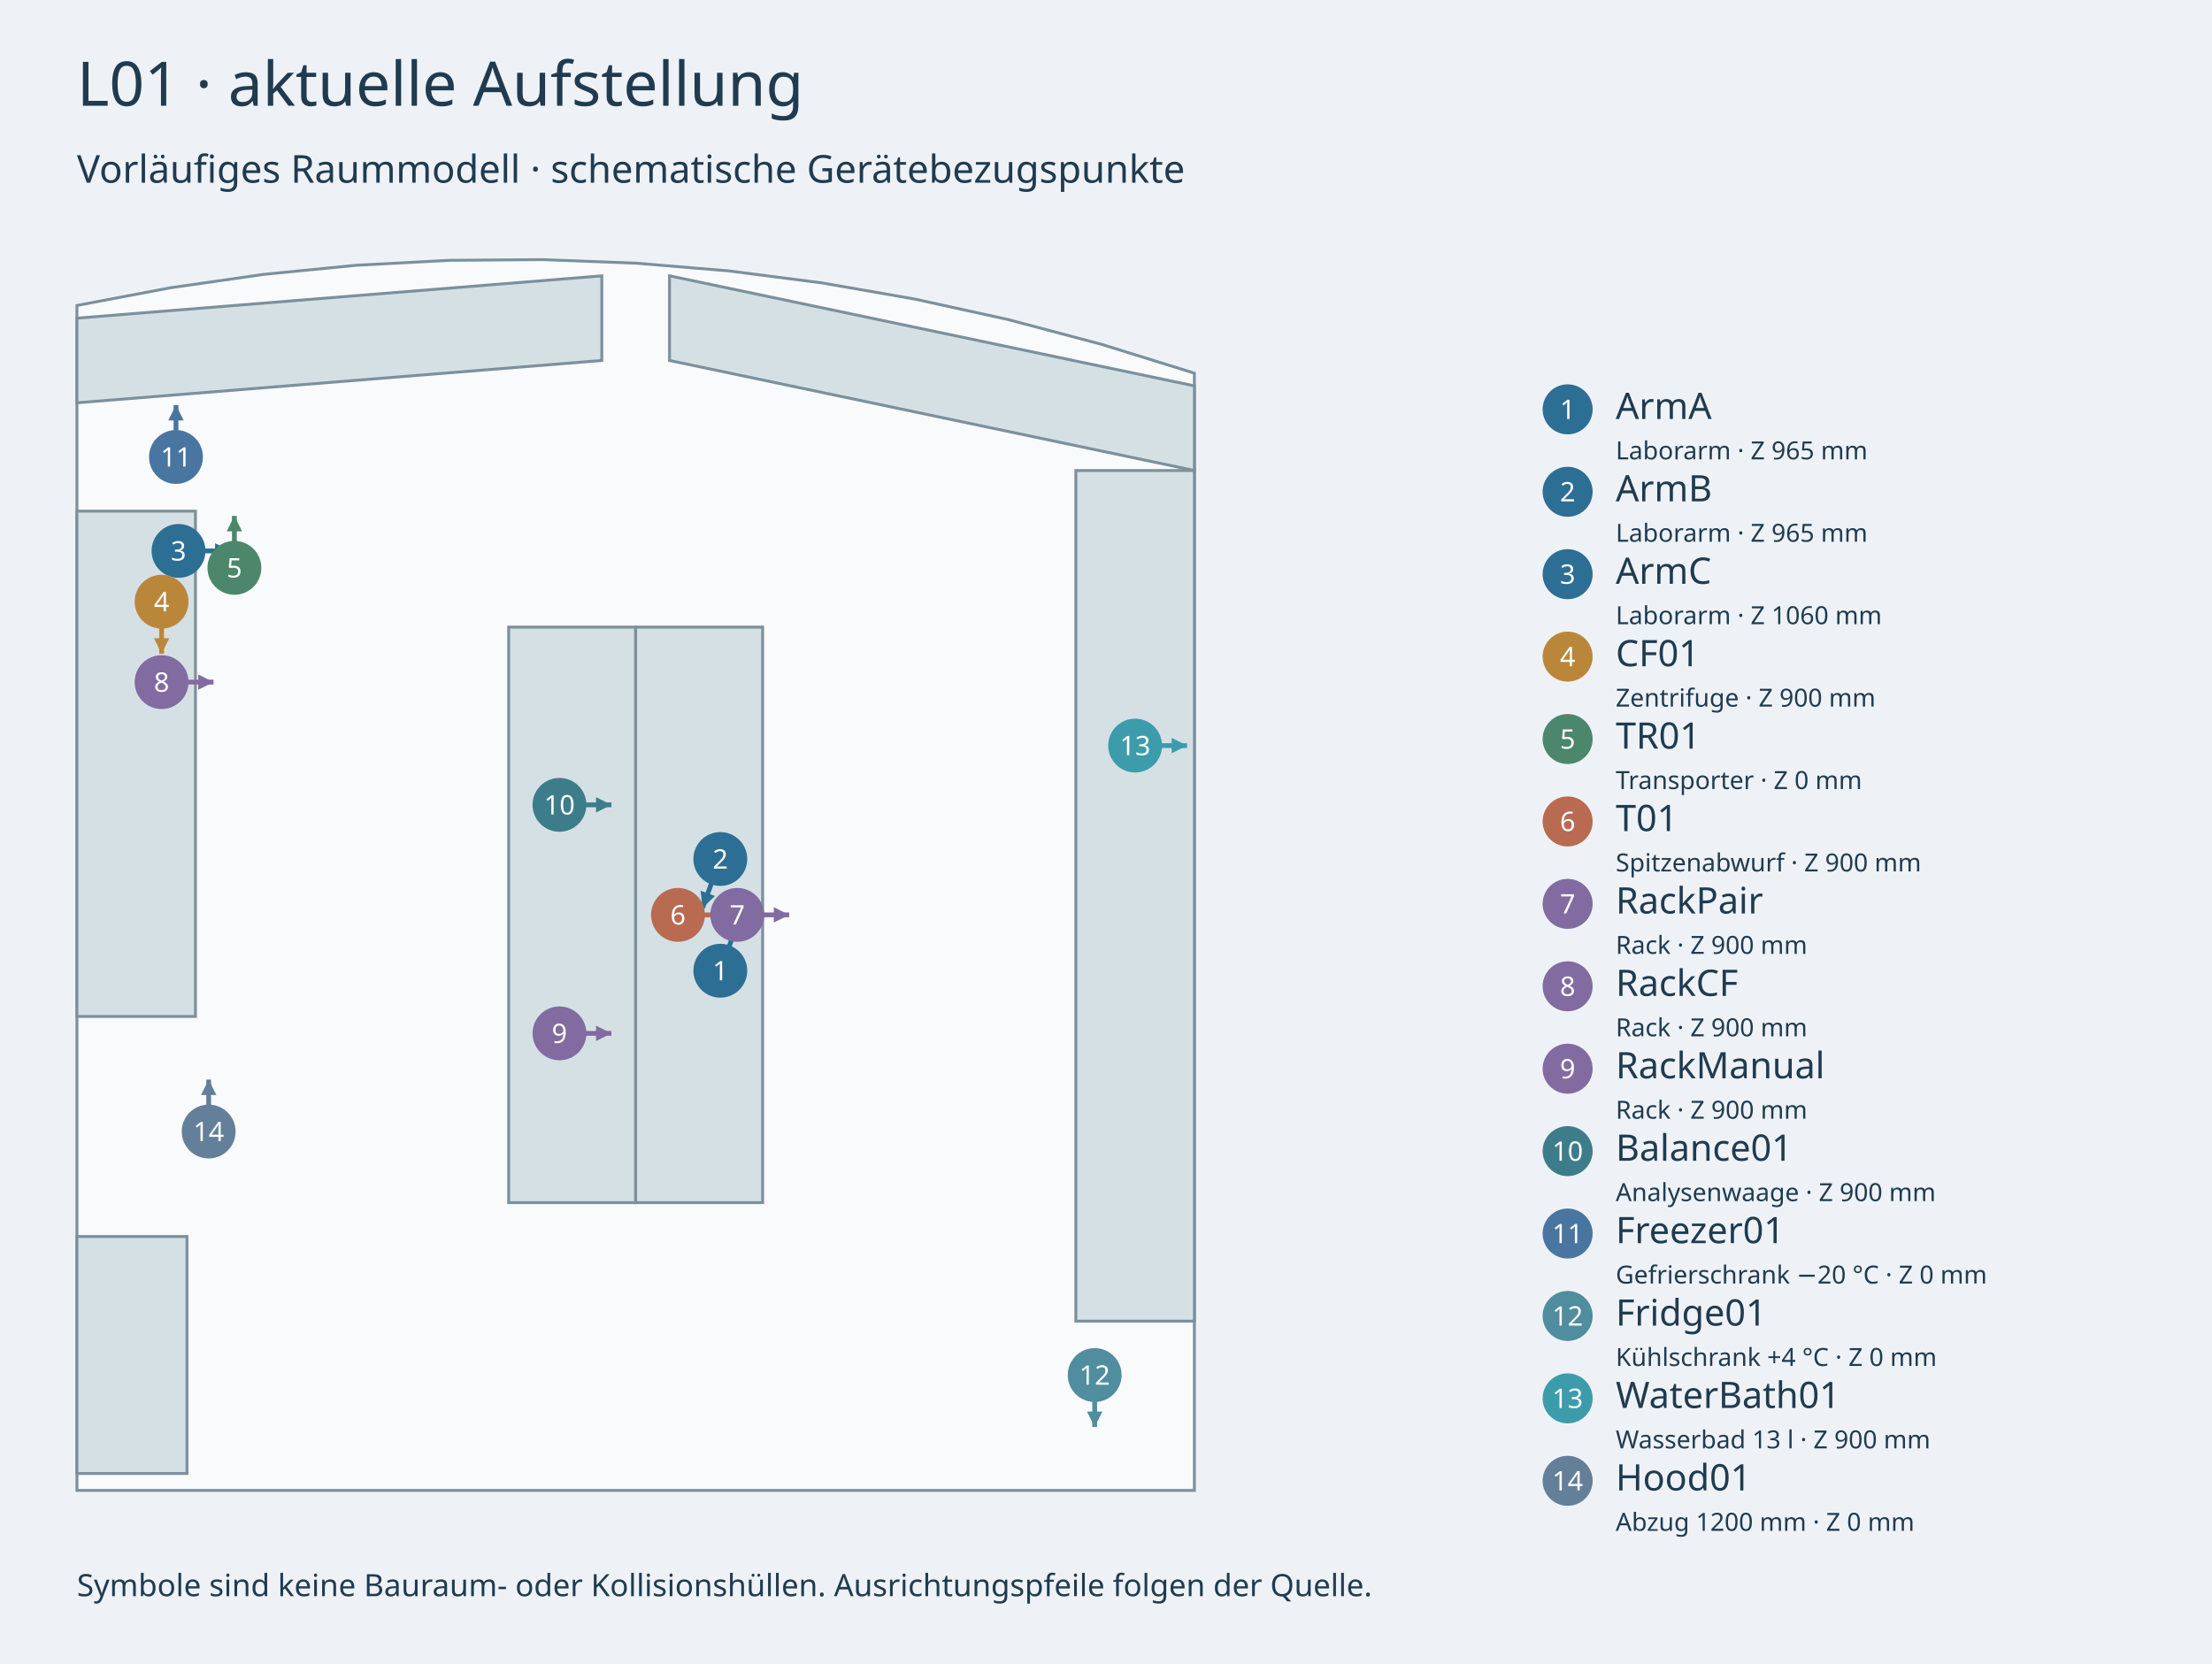
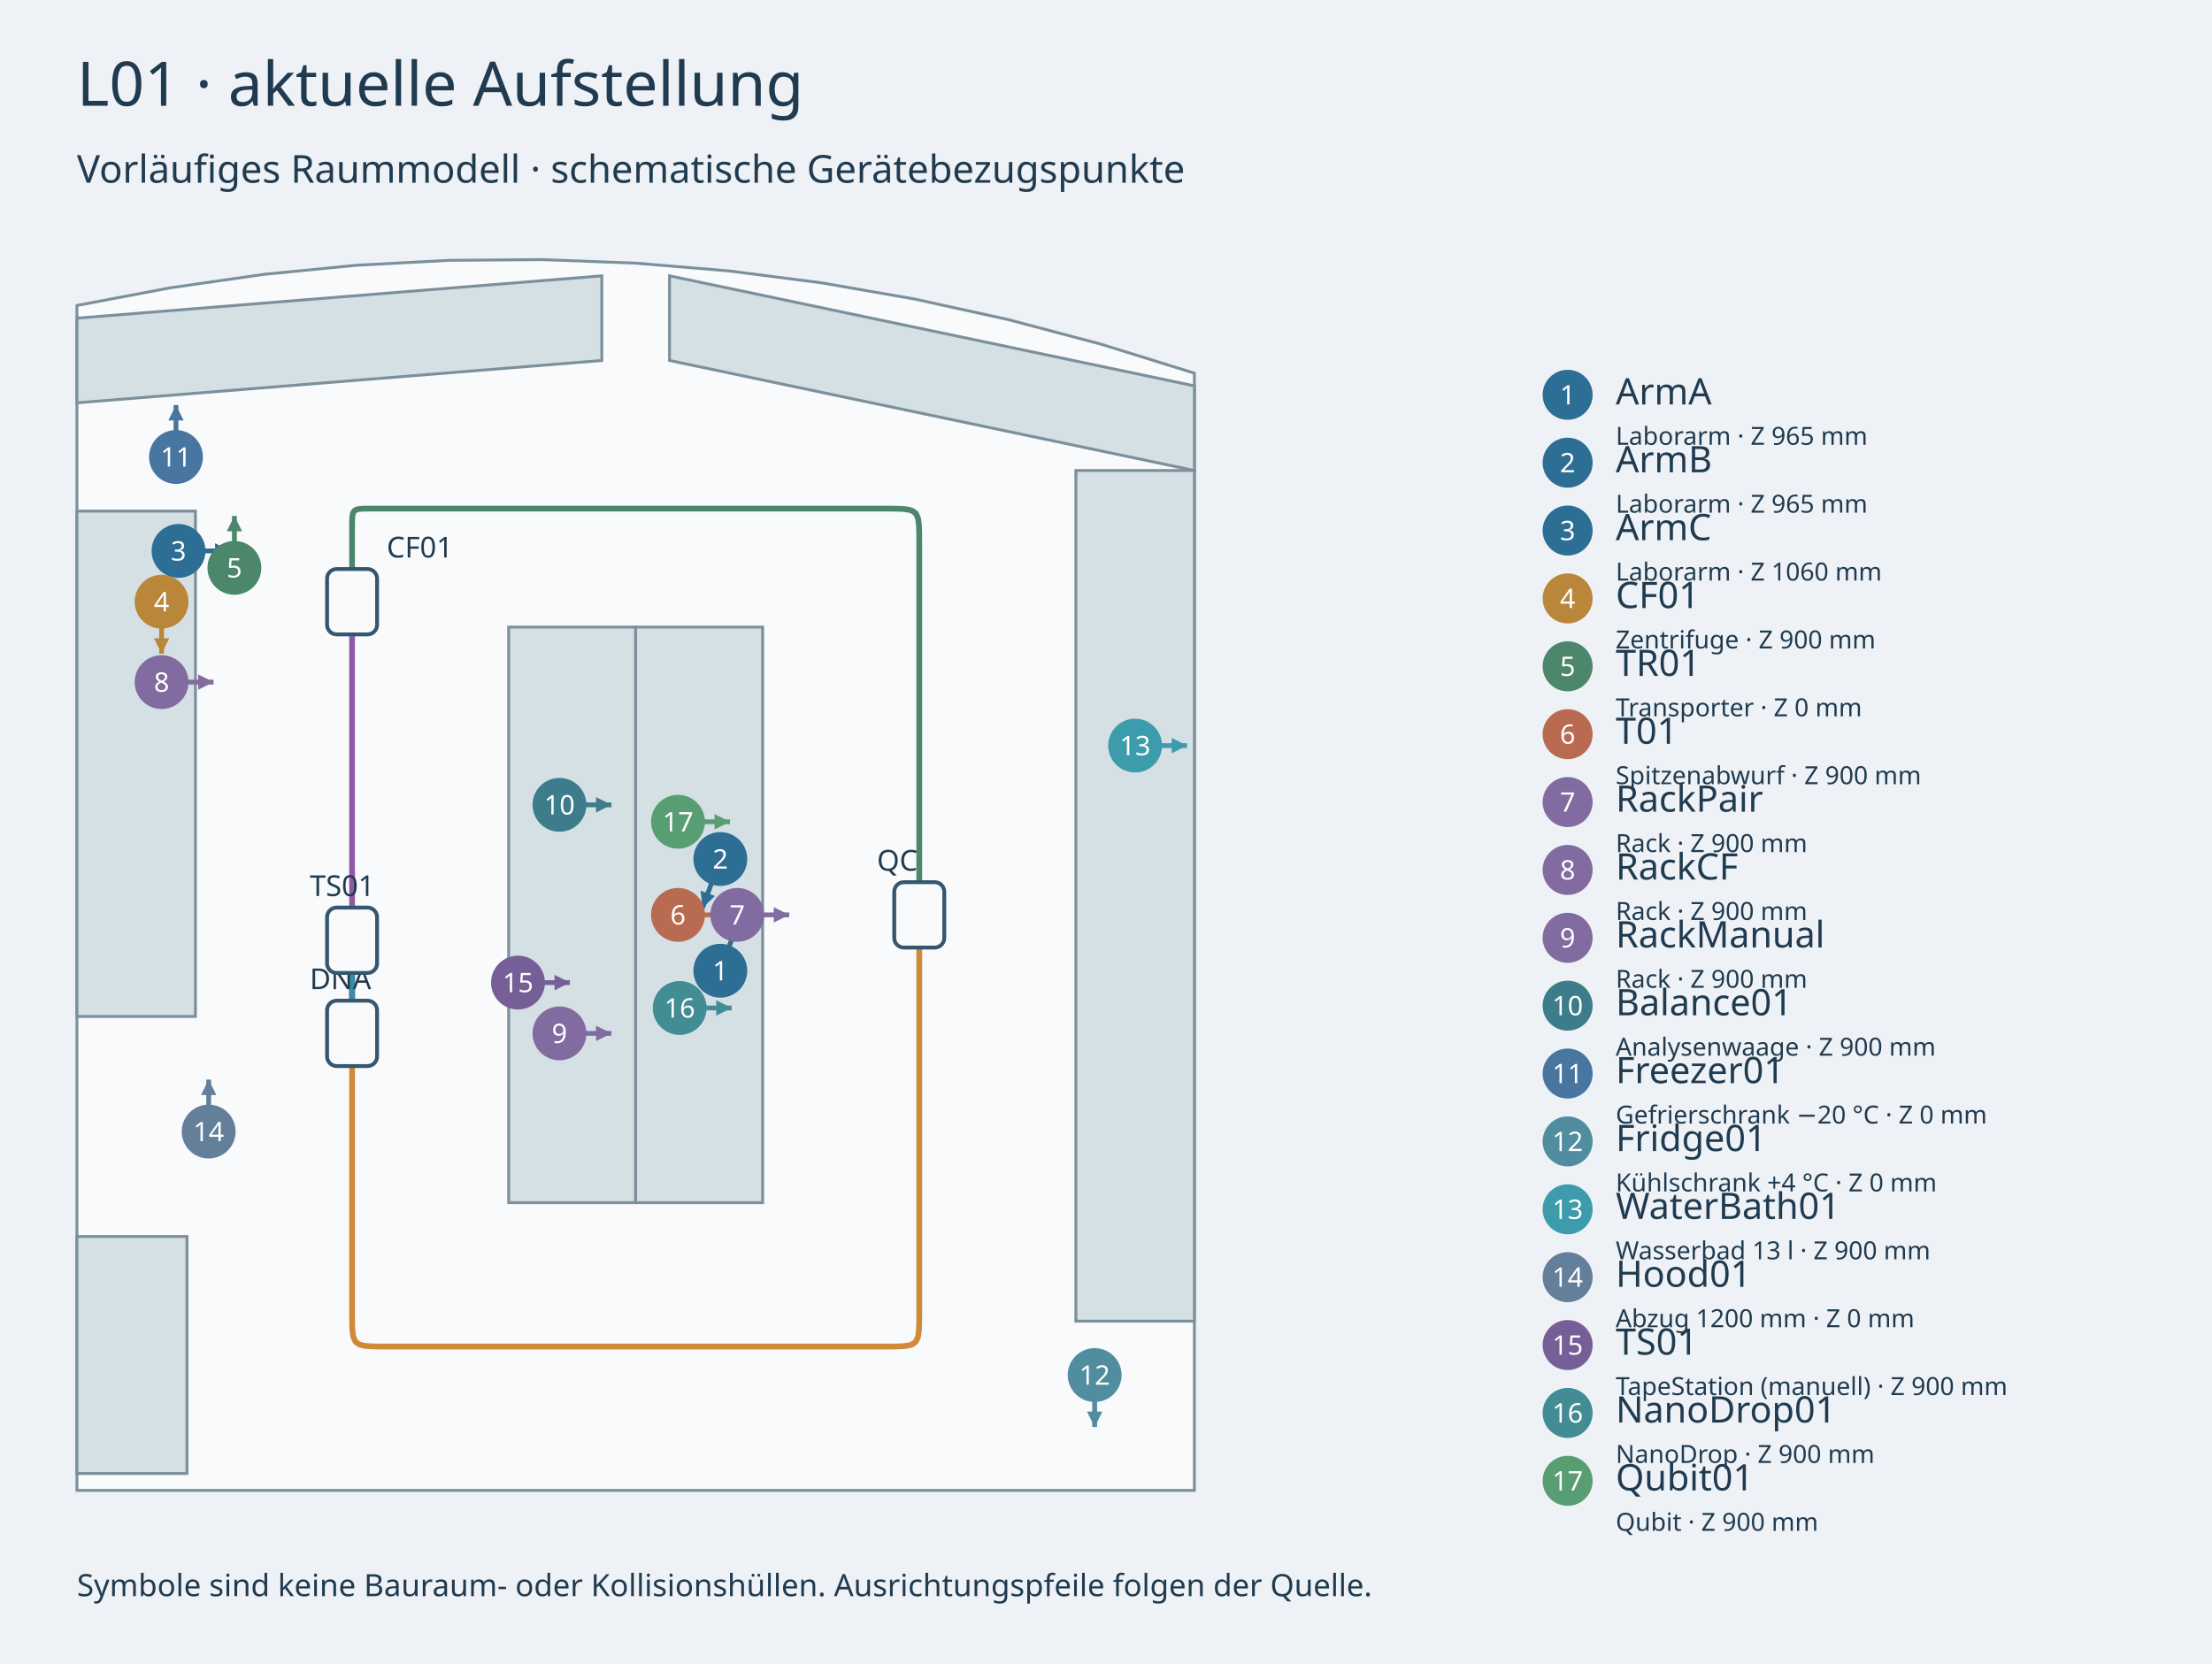
<svg xmlns="http://www.w3.org/2000/svg" width="1150" height="865" viewBox="0 0 1150 865" role="img">
  <rect width="100%" height="100%" fill="#eef2f6" />
  <g font-family="sans-serif" fill="#203b50">
    <text x="40" y="55" font-size="32">L01 · aktuelle Aufstellung</text>
    <text x="40" y="95" font-size="20">Vorläufiges Raummodell · schematische Gerätebezugspunkte</text>
    <polygon points="40,775 620.951,775 620.951,194.049 572.539,179.011 524.126,166.175 475.713,155.539 427.301,147.103 378.888,140.868 330.476,136.834 282.063,135 233.65,135.367 185.238,137.934 136.825,142.702 88.413,149.67 40,158.84" fill="#f9fafb" stroke="#7c909c" stroke-width="1.5" />
    <polygon points="40,528.536 101.616,528.536 101.616,265.787 40,265.787" fill="#d5e0e5" stroke="#7c909c" stroke-width="1.5" />
    <polygon points="559.335,686.977 620.951,686.977 620.951,244.662 559.335,244.662" fill="#d5e0e5" stroke="#7c909c" stroke-width="1.5" />
    <polygon points="264.458,625.361 330.476,625.361 330.476,326.083 264.458,326.083" fill="#d5e0e5" stroke="#7c909c" stroke-width="1.5" />
    <polygon points="330.476,625.361 396.493,625.361 396.493,326.083 330.476,326.083" fill="#d5e0e5" stroke="#7c909c" stroke-width="1.5" />
    <polygon points="40,209.453 312.871,187.447 312.871,143.436 40,165.441" fill="#d5e0e5" stroke="#7c909c" stroke-width="1.5" />
    <polygon points="348.08,187.447 620.951,244.662 620.951,200.65 348.08,143.436" fill="#d5e0e5" stroke="#7c909c" stroke-width="1.5" />
    <polygon points="40,766.198 97.215,766.198 97.215,642.966 40,642.966" fill="#d5e0e5" stroke="#7c909c" stroke-width="1.5" />
+     <polyline points="183.037,537.338 183.037,536.971 183.037,533.274 183.037,527.993 183.037,523.768 183.037,520.535 183.037,515.332 183.037,510.051 183.037,506.53 183.037,503.009 183.037,497.728 183.037,492.446 183.037,488.926 183.037,485.405 183.037,480.123 183.037,474.842 183.037,471.321 183.037,467.8 183.037,462.519 183.037,457.237 183.037,453.716 183.037,450.195 183.037,444.914 183.037,441.393 183.037,436.112 183.037,432.591 183.037,427.309 183.037,422.028 183.037,418.507 183.037,414.986 183.037,409.705 183.037,404.423 183.037,400.903 183.037,397.382 183.037,392.1 183.037,386.819 183.037,383.298 183.037,379.777 183.037,374.496 183.037,369.214 183.037,365.693 183.037,362.172 183.037,356.891 183.037,351.61 183.037,348.089 183.037,344.568 183.037,339.287 183.037,334.006 183.037,330.53 183.037,327.231 183.037,325.691 183.037,321.598 183.037,317.372 183.037,313.147 183.037,312.88" fill="none" stroke="#9159a5" stroke-width="3" />
+     <polyline points="183.037,312.88 183.037,312.513 183.037,310.928 183.037,309.608 183.037,306.967 183.037,305.911 183.037,303.535 183.037,302.214 183.037,300.806 183.037,299.309 183.037,297.728 183.037,296.076 183.037,294.371 183.037,292.631 183.037,290.874 183.037,289.113 183.037,287.353 183.037,285.593 183.037,283.832 183.037,282.072 183.037,280.311 183.037,278.551 183.037,276.79 183.037,275.031 183.039,273.291 183.049,271.613 183.086,270.052 183.178,268.657 183.359,267.466 183.669,266.499 184.149,265.755 184.829,265.22 185.731,264.864 186.858,264.649 188.196,264.536 189.713,264.486 191.363,264.47 193.09,264.467 194.847,264.467 200.128,264.467 203.649,264.467 208.931,264.467 212.452,264.467 217.733,264.467 221.254,264.467 224.775,264.467 230.056,264.467 233.577,264.467 238.858,264.467 242.379,264.467 247.661,264.467 251.182,264.467 256.463,264.467 259.984,264.467 265.265,264.467 268.786,264.467 274.068,264.467 277.589,264.467 282.87,264.467 286.391,264.467 289.912,264.467 295.193,264.467 298.714,264.467 303.995,264.467 307.516,264.467 312.798,264.467 316.319,264.467 321.6,264.467 325.121,264.467 330.402,264.467 333.923,264.467 339.205,264.467 342.726,264.467 348.007,264.467 351.528,264.467 356.809,264.467 360.33,264.467 363.851,264.467 369.132,264.467 372.653,264.467 377.935,264.467 381.456,264.467 386.737,264.467 390.258,264.467 395.539,264.467 399.06,264.467 404.342,264.467 407.862,264.467 413.144,264.467 416.665,264.467 421.946,264.467 425.467,264.467 428.988,264.467 434.269,264.467 437.79,264.467 443.072,264.467 446.593,264.467 451.874,264.467 455.395,264.467 458.913,264.467 460.66,264.468 464.068,264.481 465.697,264.501 468.723,264.602 470.092,264.703 472.489,265.058 473.505,265.337 474.395,265.699 475.811,266.721 476.348,267.399 477.122,269.118 477.382,270.165 477.708,272.621 477.798,274.016 477.887,277.085 477.904,278.729 477.913,282.156 477.914,283.907 477.914,285.666 477.914,290.947 477.914,294.468 477.914,299.75 477.914,303.27 477.914,308.552 477.914,312.073 477.914,317.354 477.914,320.875 477.914,326.156 477.914,329.677 477.914,334.959 477.914,338.48 477.914,343.761 477.914,347.282 477.914,352.563 477.914,356.084 477.914,361.366 477.914,364.887 477.914,370.168 477.914,373.689 477.914,378.97 477.914,382.491 477.914,387.772 477.914,391.293 477.914,396.575 477.914,400.096 477.914,405.377 477.914,408.898 477.914,414.179 477.914,417.7 477.914,422.982 477.914,426.503 477.914,431.784 477.914,435.305 477.914,440.586 477.914,444.107 477.914,449.389 477.914,452.909 477.914,458.143 477.914,461.437 477.914,462.973 477.914,467.055 477.914,471.266 477.914,475.245 477.914,475.722" fill="none" stroke="#4c876b" stroke-width="3" />
+     <polyline points="477.914,475.722 477.914,476.089 477.914,479.786 477.914,485.067 477.914,489.292 477.914,492.526 477.914,497.728 477.914,501.249 477.914,506.53 477.914,510.051 477.914,515.332 477.914,520.614 477.914,524.135 477.914,527.656 477.914,532.937 477.914,538.218 477.914,541.739 477.914,545.26 477.914,550.542 477.914,555.823 477.914,559.344 477.914,562.865 477.914,568.146 477.914,571.667 477.914,576.948 477.914,580.469 477.914,585.751 477.914,589.272 477.914,594.553 477.914,598.074 477.914,603.355 477.914,608.637 477.914,612.158 477.914,615.679 477.914,620.96 477.914,626.241 477.914,629.762 477.914,633.283 477.914,638.564 477.914,643.846 477.914,647.367 477.914,650.888 477.914,656.169 477.914,659.69 477.914,664.971 477.914,668.492 477.914,673.774 477.914,679.055 477.914,680.814 477.913,682.564 477.903,685.988 477.886,687.63 477.795,690.692 477.703,692.083 477.372,694.529 477.109,695.57 476.327,697.279 475.786,697.952 474.361,698.965 473.465,699.324 472.444,699.6 470.038,699.95 468.664,700.049 465.631,700.148 463.999,700.168 460.588,700.18 458.84,700.18 455.321,700.181 451.801,700.181 446.519,700.181 442.998,700.181 437.717,700.181 434.196,700.181 428.915,700.181 425.394,700.181 420.112,700.181 416.591,700.181 411.31,700.181 407.789,700.181 402.508,700.181 398.987,700.181 393.705,700.181 390.185,700.181 384.903,700.181 381.382,700.181 376.101,700.181 372.58,700.181 367.299,700.181 363.778,700.181 358.496,700.181 354.975,700.181 349.694,700.181 346.173,700.181 340.892,700.181 337.371,700.181 332.089,700.181 328.568,700.181 323.287,700.181 319.766,700.181 314.485,700.181 310.964,700.181 305.683,700.181 302.162,700.181 296.88,700.181 293.359,700.181 288.078,700.181 284.557,700.181 279.276,700.181 275.755,700.181 270.473,700.181 266.952,700.181 261.671,700.181 258.15,700.181 252.869,700.181 249.348,700.181 244.066,700.181 240.546,700.181 235.264,700.181 231.743,700.181 226.462,700.181 222.941,700.181 217.66,700.181 214.139,700.181 208.857,700.181 205.336,700.181 201.819,700.18 200.074,700.179 196.676,700.165 195.055,700.143 193.509,700.103 190.695,699.929 189.452,699.775 187.328,699.27 186.453,698.896 185.067,697.848 184.544,697.156 183.793,695.405 183.542,694.343 183.23,691.858 183.145,690.45 183.092,688.946 183.046,685.709 183.04,684.008 183.037,680.521 183.037,678.762 183.037,673.48 183.037,669.959 183.037,664.678 183.037,661.157 183.037,655.876 183.037,652.355 183.037,647.073 183.037,643.552 183.037,638.271 183.037,634.75 183.037,629.469 183.037,625.948 183.037,620.666 183.037,617.146 183.037,611.864 183.037,608.343 183.037,603.062 183.037,599.541 183.037,594.26 183.037,590.739 183.037,585.457 183.037,581.936 183.037,576.655 183.037,573.134 183.037,567.853 183.037,564.332 183.037,559.05 183.037,555.53 183.037,550.248 183.037,546.727 183.037,541.446 183.037,537.925 183.037,532.644 183.037,529.123 183.037,523.841 183.037,520.32 183.037,515.039 183.037,511.518 183.037,506.292 183.037,503.014 183.037,501.488 183.037,497.439 183.037,493.273 183.037,489.371 183.037,488.926" fill="none" stroke="#d18a37" stroke-width="3" />
+     <polyline points="183.037,488.926 183.037,489.292 183.037,491.493 183.037,493.869 183.037,495.894 183.037,498.271 183.037,500.999 183.037,502.496 183.037,504.077 183.037,505.729 183.037,507.434 183.037,510.931 183.037,512.692 183.037,516.212 183.037,517.963 183.037,519.688 183.037,522.987 183.037,524.527 183.037,527.344 183.037,529.808 183.037,532.845 183.037,535.09 183.037,537.071 183.037,537.338" fill="none" stroke="#3a8da4" stroke-width="3" />
+     <rect x="170.037" y="520.338" width="26" height="34" rx="5" fill="#f9fafb" stroke="#35566e" stroke-width="2" />
+     <text x="161.037" y="514.338" font-size="15">DNA</text>
+     <rect x="170.037" y="295.88" width="26" height="34" rx="5" fill="#f9fafb" stroke="#35566e" stroke-width="2" />
+     <text x="201.037" y="289.88" font-size="15">CF01</text>
+     <rect x="464.914" y="458.722" width="26" height="34" rx="5" fill="#f9fafb" stroke="#35566e" stroke-width="2" />
+     <text x="455.914" y="452.722" font-size="15">QC</text>
+     <rect x="170.037" y="471.926" width="26" height="34" rx="5" fill="#f9fafb" stroke="#35566e" stroke-width="2" />
+     <text x="161.037" y="465.926" font-size="15">TS01</text>
    <path d="M 374.487 504.77 L 383.722 479.398" stroke="#2d6e94" stroke-width="2.5" />
    <polygon points="383.722,479.398 384.744,488.284 377.227,485.547" fill="#2d6e94" />
    <circle cx="374.487" cy="504.77" r="14" fill="#2d6e94" />
    <text x="374.487" y="509.77" text-anchor="middle" font-size="14" fill="white">1</text>
-     <circle cx="815" cy="212.857" r="13" fill="#2d6e94" />
-     <text x="815" y="217.857" text-anchor="middle" font-size="14" fill="white">1</text>
-     <text x="840" y="217.857" font-size="19">ArmA</text>
-     <text x="840" y="238.857" font-size="13">Laborarm · Z 965 mm</text>
+     <circle cx="815" cy="205.294" r="13" fill="#2d6e94" />
+     <text x="815" y="210.294" text-anchor="middle" font-size="14" fill="white">1</text>
+     <text x="840" y="210.294" font-size="19">ArmA</text>
+     <text x="840" y="231.294" font-size="13">Laborarm · Z 965 mm</text>
    <path d="M 374.487 446.674 L 365.253 472.046" stroke="#2d6e94" stroke-width="2.5" />
    <polygon points="365.253,472.046 364.23,463.161 371.747,465.897" fill="#2d6e94" />
    <circle cx="374.487" cy="446.674" r="14" fill="#2d6e94" />
    <text x="374.487" y="451.674" text-anchor="middle" font-size="14" fill="white">2</text>
-     <circle cx="815" cy="255.714" r="13" fill="#2d6e94" />
-     <text x="815" y="260.714" text-anchor="middle" font-size="14" fill="white">2</text>
-     <text x="840" y="260.714" font-size="19">ArmB</text>
-     <text x="840" y="281.714" font-size="13">Laborarm · Z 965 mm</text>
+     <circle cx="815" cy="240.588" r="13" fill="#2d6e94" />
+     <text x="815" y="245.588" text-anchor="middle" font-size="14" fill="white">2</text>
+     <text x="840" y="245.588" font-size="19">ArmB</text>
+     <text x="840" y="266.588" font-size="13">Laborarm · Z 965 mm</text>
    <path d="M 92.814 286.473 L 119.814 286.473" stroke="#2d6e94" stroke-width="2.5" />
    <polygon points="119.814,286.473 111.814,290.473 111.814,282.473" fill="#2d6e94" />
    <circle cx="92.814" cy="286.473" r="14" fill="#2d6e94" />
    <text x="92.814" y="291.473" text-anchor="middle" font-size="14" fill="white">3</text>
-     <circle cx="815" cy="298.571" r="13" fill="#2d6e94" />
-     <text x="815" y="303.571" text-anchor="middle" font-size="14" fill="white">3</text>
-     <text x="840" y="303.571" font-size="19">ArmC</text>
-     <text x="840" y="324.571" font-size="13">Laborarm · Z 1060 mm</text>
+     <circle cx="815" cy="275.882" r="13" fill="#2d6e94" />
+     <text x="815" y="280.882" text-anchor="middle" font-size="14" fill="white">3</text>
+     <text x="840" y="280.882" font-size="19">ArmC</text>
+     <text x="840" y="301.882" font-size="13">Laborarm · Z 1060 mm</text>
    <path d="M 84.011 312.88 L 84.011 339.88" stroke="#ba873a" stroke-width="2.5" />
    <polygon points="84.011,339.88 80.011,331.88 88.011,331.88" fill="#ba873a" />
    <circle cx="84.011" cy="312.88" r="14" fill="#ba873a" />
    <text x="84.011" y="317.88" text-anchor="middle" font-size="14" fill="white">4</text>
-     <circle cx="815" cy="341.429" r="13" fill="#ba873a" />
-     <text x="815" y="346.429" text-anchor="middle" font-size="14" fill="white">4</text>
-     <text x="840" y="346.429" font-size="19">CF01</text>
-     <text x="840" y="367.429" font-size="13">Zentrifuge · Z 900 mm</text>
+     <circle cx="815" cy="311.176" r="13" fill="#ba873a" />
+     <text x="815" y="316.176" text-anchor="middle" font-size="14" fill="white">4</text>
+     <text x="840" y="316.176" font-size="19">CF01</text>
+     <text x="840" y="337.176" font-size="13">Zentrifuge · Z 900 mm</text>
    <path d="M 121.861 295.275 L 121.861 268.275" stroke="#4c876b" stroke-width="2.5" />
    <polygon points="121.861,268.275 125.861,276.275 117.861,276.275" fill="#4c876b" />
    <circle cx="121.861" cy="295.275" r="14" fill="#4c876b" />
    <text x="121.861" y="300.275" text-anchor="middle" font-size="14" fill="white">5</text>
-     <circle cx="815" cy="384.286" r="13" fill="#4c876b" />
-     <text x="815" y="389.286" text-anchor="middle" font-size="14" fill="white">5</text>
-     <text x="840" y="389.286" font-size="19">TR01</text>
-     <text x="840" y="410.286" font-size="13">Transporter · Z 0 mm</text>
+     <circle cx="815" cy="346.471" r="13" fill="#4c876b" />
+     <text x="815" y="351.471" text-anchor="middle" font-size="14" fill="white">5</text>
+     <text x="840" y="351.471" font-size="19">TR01</text>
+     <text x="840" y="372.471" font-size="13">Transporter · Z 0 mm</text>
    <path d="M 352.481 475.722 L 379.481 475.722" stroke="#b86b50" stroke-width="2.5" />
    <polygon points="379.481,475.722 371.481,479.722 371.481,471.722" fill="#b86b50" />
    <circle cx="352.481" cy="475.722" r="14" fill="#b86b50" />
    <text x="352.481" y="480.722" text-anchor="middle" font-size="14" fill="white">6</text>
-     <circle cx="815" cy="427.143" r="13" fill="#b86b50" />
-     <text x="815" y="432.143" text-anchor="middle" font-size="14" fill="white">6</text>
-     <text x="840" y="432.143" font-size="19">T01</text>
-     <text x="840" y="453.143" font-size="13">Spitzenabwurf · Z 900 mm</text>
+     <circle cx="815" cy="381.765" r="13" fill="#b86b50" />
+     <text x="815" y="386.765" text-anchor="middle" font-size="14" fill="white">6</text>
+     <text x="840" y="386.765" font-size="19">T01</text>
+     <text x="840" y="407.765" font-size="13">Spitzenabwurf · Z 900 mm</text>
    <path d="M 383.289 475.722 L 410.289 475.722" stroke="#826ba0" stroke-width="2.5" />
    <polygon points="410.289,475.722 402.289,479.722 402.289,471.722" fill="#826ba0" />
    <circle cx="383.289" cy="475.722" r="14" fill="#826ba0" />
    <text x="383.289" y="480.722" text-anchor="middle" font-size="14" fill="white">7</text>
-     <circle cx="815" cy="470.0" r="13" fill="#826ba0" />
-     <text x="815" y="475.0" text-anchor="middle" font-size="14" fill="white">7</text>
-     <text x="840" y="475.0" font-size="19">RackPair</text>
-     <text x="840" y="496.0" font-size="13">Rack · Z 900 mm</text>
+     <circle cx="815" cy="417.059" r="13" fill="#826ba0" />
+     <text x="815" y="422.059" text-anchor="middle" font-size="14" fill="white">7</text>
+     <text x="840" y="422.059" font-size="19">RackPair</text>
+     <text x="840" y="443.059" font-size="13">Rack · Z 900 mm</text>
    <path d="M 84.011 354.691 L 111.011 354.691" stroke="#826ba0" stroke-width="2.5" />
    <polygon points="111.011,354.691 103.011,358.691 103.011,350.691" fill="#826ba0" />
    <circle cx="84.011" cy="354.691" r="14" fill="#826ba0" />
    <text x="84.011" y="359.691" text-anchor="middle" font-size="14" fill="white">8</text>
-     <circle cx="815" cy="512.857" r="13" fill="#826ba0" />
-     <text x="815" y="517.857" text-anchor="middle" font-size="14" fill="white">8</text>
-     <text x="840" y="517.857" font-size="19">RackCF</text>
-     <text x="840" y="538.857" font-size="13">Rack · Z 900 mm</text>
+     <circle cx="815" cy="452.353" r="13" fill="#826ba0" />
+     <text x="815" y="457.353" text-anchor="middle" font-size="14" fill="white">8</text>
+     <text x="840" y="457.353" font-size="19">RackCF</text>
+     <text x="840" y="478.353" font-size="13">Rack · Z 900 mm</text>
    <path d="M 290.865 537.338 L 317.865 537.338" stroke="#826ba0" stroke-width="2.5" />
    <polygon points="317.865,537.338 309.865,541.338 309.865,533.338" fill="#826ba0" />
    <circle cx="290.865" cy="537.338" r="14" fill="#826ba0" />
    <text x="290.865" y="542.338" text-anchor="middle" font-size="14" fill="white">9</text>
-     <circle cx="815" cy="555.714" r="13" fill="#826ba0" />
-     <text x="815" y="560.714" text-anchor="middle" font-size="14" fill="white">9</text>
-     <text x="840" y="560.714" font-size="19">RackManual</text>
-     <text x="840" y="581.714" font-size="13">Rack · Z 900 mm</text>
+     <circle cx="815" cy="487.647" r="13" fill="#826ba0" />
+     <text x="815" y="492.647" text-anchor="middle" font-size="14" fill="white">9</text>
+     <text x="840" y="492.647" font-size="19">RackManual</text>
+     <text x="840" y="513.647" font-size="13">Rack · Z 900 mm</text>
    <path d="M 290.865 418.507 L 317.865 418.507" stroke="#3d7d8b" stroke-width="2.5" />
    <polygon points="317.865,418.507 309.865,422.507 309.865,414.507" fill="#3d7d8b" />
    <circle cx="290.865" cy="418.507" r="14" fill="#3d7d8b" />
    <text x="290.865" y="423.507" text-anchor="middle" font-size="14" fill="white">10</text>
-     <circle cx="815" cy="598.571" r="13" fill="#3d7d8b" />
-     <text x="815" y="603.571" text-anchor="middle" font-size="14" fill="white">10</text>
-     <text x="840" y="603.571" font-size="19">Balance01</text>
-     <text x="840" y="624.571" font-size="13">Analysenwaage · Z 900 mm</text>
+     <circle cx="815" cy="522.941" r="13" fill="#3d7d8b" />
+     <text x="815" y="527.941" text-anchor="middle" font-size="14" fill="white">10</text>
+     <text x="840" y="527.941" font-size="19">Balance01</text>
+     <text x="840" y="548.941" font-size="13">Analysenwaage · Z 900 mm</text>
    <path d="M 91.493 237.62 L 91.493 210.62" stroke="#4876a1" stroke-width="2.5" />
    <polygon points="91.493,210.62 95.493,218.62 87.493,218.62" fill="#4876a1" />
    <circle cx="91.493" cy="237.62" r="14" fill="#4876a1" />
    <text x="91.493" y="242.62" text-anchor="middle" font-size="14" fill="white">11</text>
-     <circle cx="815" cy="641.429" r="13" fill="#4876a1" />
-     <text x="815" y="646.429" text-anchor="middle" font-size="14" fill="white">11</text>
-     <text x="840" y="646.429" font-size="19">Freezer01</text>
-     <text x="840" y="667.429" font-size="13">Gefrierschrank −20 °C · Z 0 mm</text>
+     <circle cx="815" cy="558.235" r="13" fill="#4876a1" />
+     <text x="815" y="563.235" text-anchor="middle" font-size="14" fill="white">11</text>
+     <text x="840" y="563.235" font-size="19">Freezer01</text>
+     <text x="840" y="584.235" font-size="13">Gefrierschrank −20 °C · Z 0 mm</text>
    <path d="M 569.106 715.012 L 569.106 742.012" stroke="#508d9e" stroke-width="2.5" />
    <polygon points="569.106,742.012 565.106,734.012 573.106,734.012" fill="#508d9e" />
    <circle cx="569.106" cy="715.012" r="14" fill="#508d9e" />
    <text x="569.106" y="720.012" text-anchor="middle" font-size="14" fill="white">12</text>
-     <circle cx="815" cy="684.286" r="13" fill="#508d9e" />
-     <text x="815" y="689.286" text-anchor="middle" font-size="14" fill="white">12</text>
-     <text x="840" y="689.286" font-size="19">Fridge01</text>
-     <text x="840" y="710.286" font-size="13">Kühlschrank +4 °C · Z 0 mm</text>
+     <circle cx="815" cy="593.529" r="13" fill="#508d9e" />
+     <text x="815" y="598.529" text-anchor="middle" font-size="14" fill="white">12</text>
+     <text x="840" y="598.529" font-size="19">Fridge01</text>
+     <text x="840" y="619.529" font-size="13">Kühlschrank +4 °C · Z 0 mm</text>
    <path d="M 590.143 387.699 L 617.143 387.699" stroke="#3d9cab" stroke-width="2.5" />
    <polygon points="617.143,387.699 609.143,391.699 609.143,383.699" fill="#3d9cab" />
    <circle cx="590.143" cy="387.699" r="14" fill="#3d9cab" />
    <text x="590.143" y="392.699" text-anchor="middle" font-size="14" fill="white">13</text>
-     <circle cx="815" cy="727.143" r="13" fill="#3d9cab" />
-     <text x="815" y="732.143" text-anchor="middle" font-size="14" fill="white">13</text>
-     <text x="840" y="732.143" font-size="19">WaterBath01</text>
-     <text x="840" y="753.143" font-size="13">Wasserbad 13 l · Z 900 mm</text>
+     <circle cx="815" cy="628.824" r="13" fill="#3d9cab" />
+     <text x="815" y="633.824" text-anchor="middle" font-size="14" fill="white">13</text>
+     <text x="840" y="633.824" font-size="19">WaterBath01</text>
+     <text x="840" y="654.824" font-size="13">Wasserbad 13 l · Z 900 mm</text>
    <path d="M 108.482 588.391 L 108.482 561.391" stroke="#637f99" stroke-width="2.5" />
    <polygon points="108.482,561.391 112.482,569.391 104.482,569.391" fill="#637f99" />
    <circle cx="108.482" cy="588.391" r="14" fill="#637f99" />
    <text x="108.482" y="593.391" text-anchor="middle" font-size="14" fill="white">14</text>
-     <circle cx="815" cy="770.0" r="13" fill="#637f99" />
-     <text x="815" y="775.0" text-anchor="middle" font-size="14" fill="white">14</text>
-     <text x="840" y="775.0" font-size="19">Hood01</text>
-     <text x="840" y="796.0" font-size="13">Abzug 1200 mm · Z 0 mm</text>
+     <circle cx="815" cy="664.118" r="13" fill="#637f99" />
+     <text x="815" y="669.118" text-anchor="middle" font-size="14" fill="white">14</text>
+     <text x="840" y="669.118" font-size="19">Hood01</text>
+     <text x="840" y="690.118" font-size="13">Abzug 1200 mm · Z 0 mm</text>
+     <path d="M 269.3 510.931 L 296.3 510.931" stroke="#765f96" stroke-width="2.5" />
+     <polygon points="296.3,510.931 288.3,514.931 288.3,506.931" fill="#765f96" />
+     <circle cx="269.3" cy="510.931" r="14" fill="#765f96" />
+     <text x="269.3" y="515.931" text-anchor="middle" font-size="14" fill="white">15</text>
+     <circle cx="815" cy="699.412" r="13" fill="#765f96" />
+     <text x="815" y="704.412" text-anchor="middle" font-size="14" fill="white">15</text>
+     <text x="840" y="704.412" font-size="19">TS01</text>
+     <text x="840" y="725.412" font-size="13">TapeStation (manuell) · Z 900 mm</text>
+     <path d="M 353.362 524.135 L 380.362 524.135" stroke="#428c94" stroke-width="2.5" />
+     <polygon points="380.362,524.135 372.362,528.135 372.362,520.135" fill="#428c94" />
+     <circle cx="353.362" cy="524.135" r="14" fill="#428c94" />
+     <text x="353.362" y="529.135" text-anchor="middle" font-size="14" fill="white">16</text>
+     <circle cx="815" cy="734.706" r="13" fill="#428c94" />
+     <text x="815" y="739.706" text-anchor="middle" font-size="14" fill="white">16</text>
+     <text x="840" y="739.706" font-size="19">NanoDrop01</text>
+     <text x="840" y="760.706" font-size="13">NanoDrop · Z 900 mm</text>
+     <path d="M 352.481 427.309 L 379.481 427.309" stroke="#599e73" stroke-width="2.5" />
+     <polygon points="379.481,427.309 371.481,431.309 371.481,423.309" fill="#599e73" />
+     <circle cx="352.481" cy="427.309" r="14" fill="#599e73" />
+     <text x="352.481" y="432.309" text-anchor="middle" font-size="14" fill="white">17</text>
+     <circle cx="815" cy="770.0" r="13" fill="#599e73" />
+     <text x="815" y="775.0" text-anchor="middle" font-size="14" fill="white">17</text>
+     <text x="840" y="775.0" font-size="19">Qubit01</text>
+     <text x="840" y="796.0" font-size="13">Qubit · Z 900 mm</text>
    <text x="40" y="830" font-size="16">Symbole sind keine Bauraum- oder Kollisionshüllen. Ausrichtungspfeile folgen der Quelle.</text>
  </g>
</svg>
